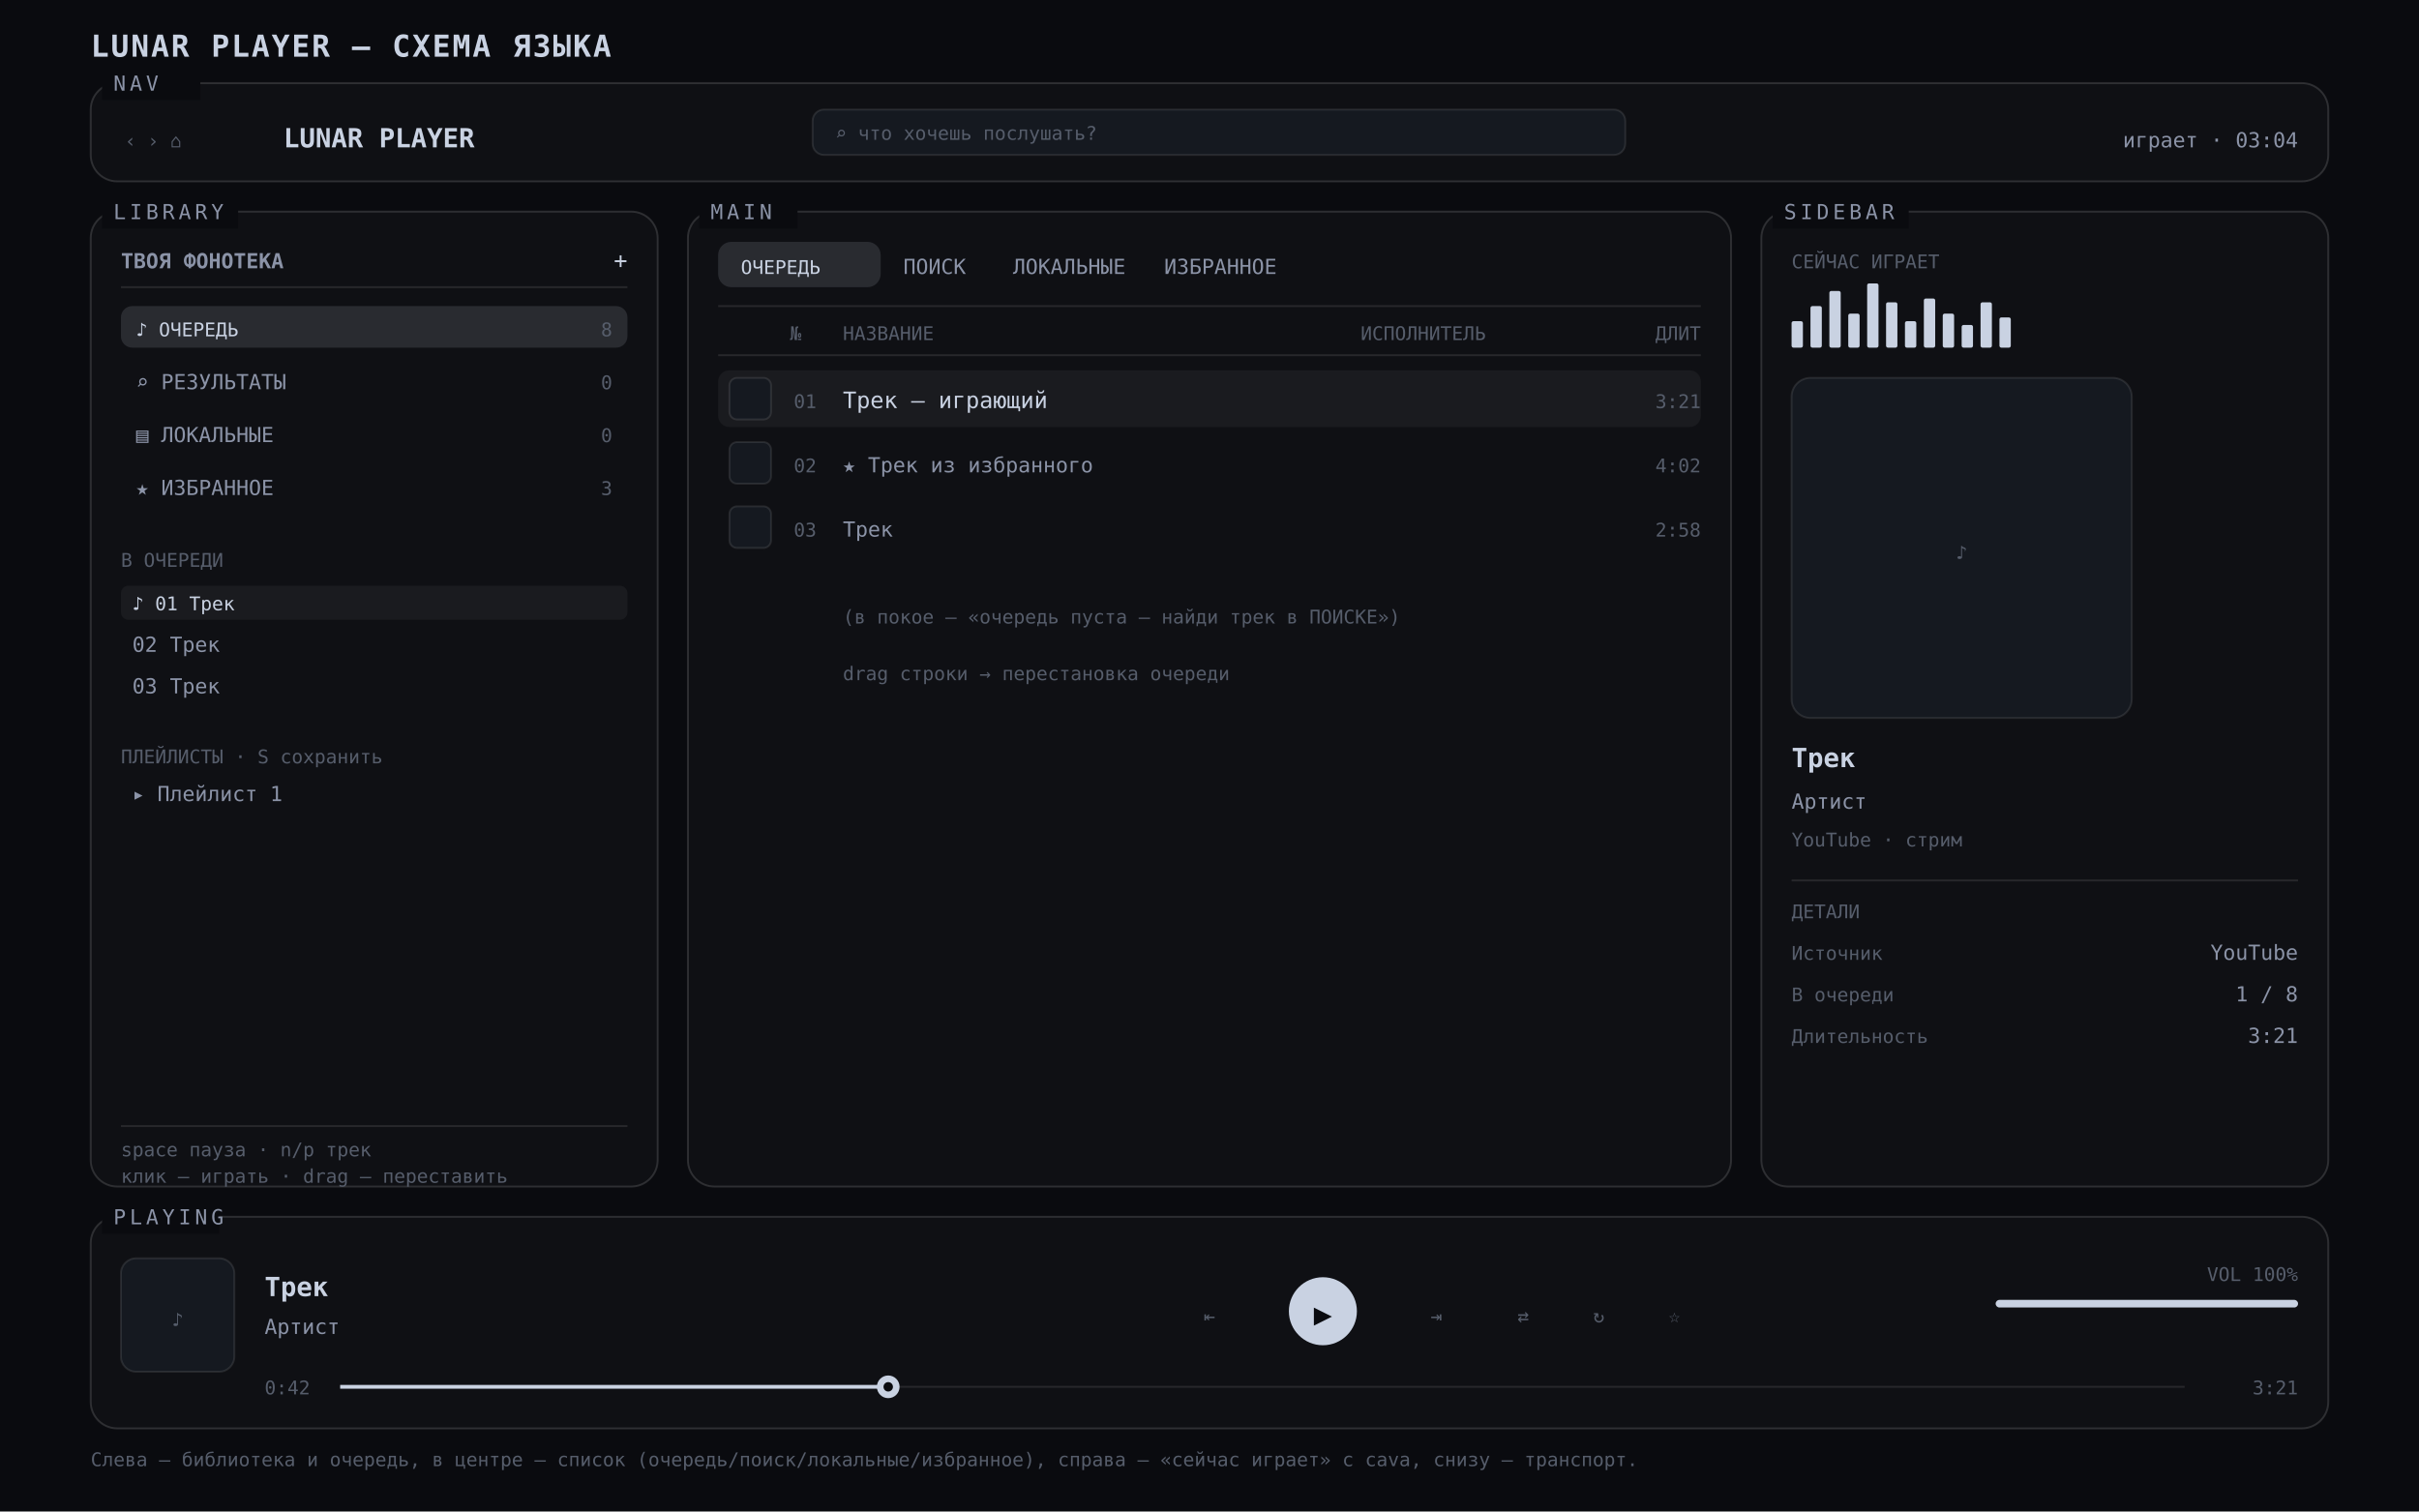
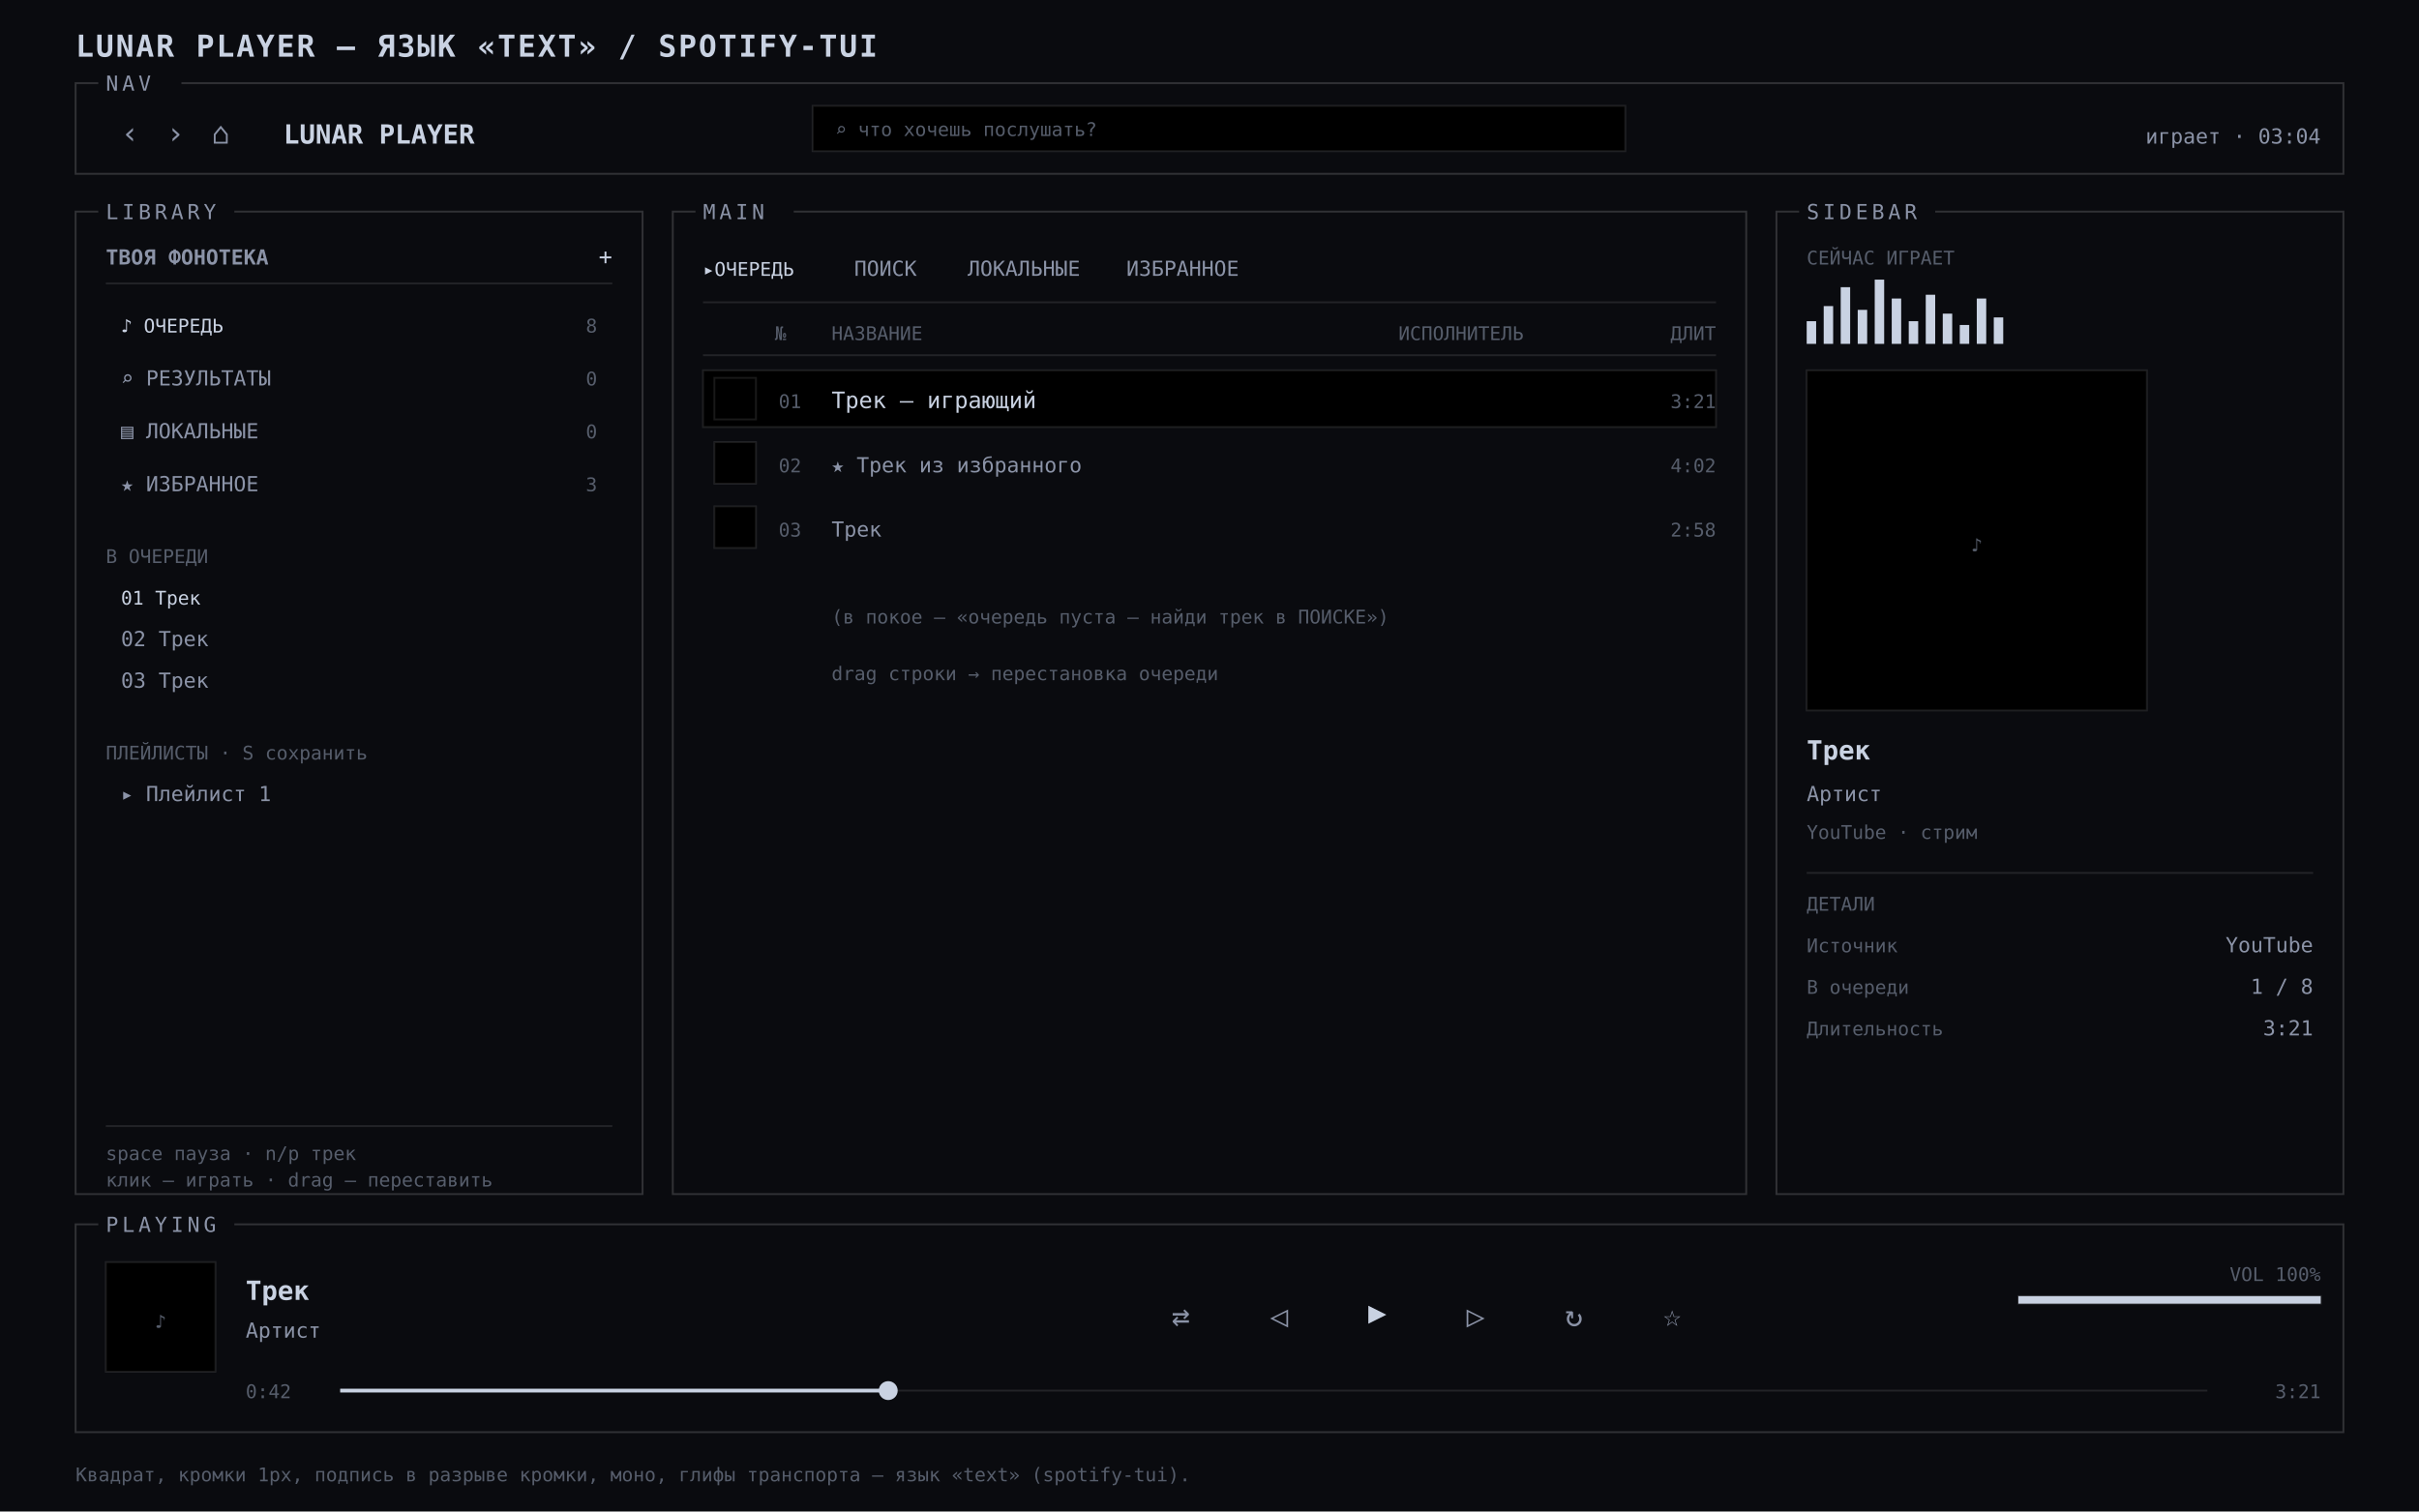
<svg xmlns="http://www.w3.org/2000/svg" width="1280" height="800" viewBox="0 0 1280 800" font-family="'Roboto Mono','JetBrainsMono Nerd Font',monospace">
  <rect width="1280" height="800" fill="#0a0b0f" />
  <style>
-     .panel { fill: rgba(255,255,255,0.02); stroke: rgba(255,255,255,0.14); stroke-width:1; }
+     .panel { fill: none; stroke: rgba(255,255,255,0.16); stroke-width:1; }
+     .soft  { stroke: rgba(255,255,255,0.10); stroke-width:1; }
    .lbl   { fill:#8b93a7; font-size:11px; letter-spacing:2px; }
    .faint { fill:#565d6b; font-size:10px; }
    .dim   { fill:#8b93a7; font-size:11px; }
    .txt   { fill:#e6eaf2; font-size:11px; }
    .acc   { fill:#c9d2e2; }
-     .row   { fill: rgba(255,255,255,0.05); }
-     .sel   { fill: rgba(201,210,226,0.14); }
-     .box   { fill:#151920; stroke: rgba(255,255,255,0.10); stroke-width:1; }
-     .sepline { stroke: rgba(255,255,255,0.10); stroke-width:1; }
-     .accentline { stroke:#c9d2e2; stroke-width:2; }
+     .glyph { fill:#8b93a7; font-size:16px; }
+     .glyphAcc { fill:#c9d2e2; font-size:16px; }
+     .gap   { fill:#0a0b0f; }
  </style>
-   <text x="48" y="30" class="acc" font-size="16" font-weight="bold" letter-spacing="1">LUNAR PLAYER — СХЕМА ЯЗЫКА</text>
-   <rect class="panel" x="48" y="44" width="1184" height="52" rx="14" />
-   <rect x="54" y="35" width="52" height="18" fill="#0a0b0f" />
-   <text x="60" y="48" class="lbl">NAV</text>
-   <text x="66" y="78" class="faint" font-size="14">‹  ›  ⌂</text>
-   <text x="150" y="78" class="acc" font-size="14" font-weight="bold">LUNAR PLAYER</text>
-   <rect class="box" x="430" y="58" width="430" height="24" rx="6" />
-   <text x="442" y="74" class="faint">⌕  что хочешь послушать?</text>
-   <text x="1216" y="78" class="dim" text-anchor="end">играет · 03:04</text>
-   <rect class="panel" x="48" y="112" width="300" height="516" rx="14" />
-   <rect x="54" y="103" width="72" height="18" fill="#0a0b0f" />
-   <text x="60" y="116" class="lbl">LIBRARY</text>
-   <text x="64" y="142" class="dim" font-weight="bold">ТВОЯ ФОНОТЕКА</text>
-   <text x="332" y="142" class="acc" text-anchor="end">+</text>
-   <line class="sepline" x1="64" y1="152" x2="332" y2="152" />
-   <rect class="sel" x="64" y="162" width="268" height="22" rx="6" />
-   <text x="72" y="178" class="acc" font-size="10">♪  ОЧЕРЕДЬ</text>
-   <text x="324" y="178" class="faint" text-anchor="end">8</text>
-   <text x="72" y="206" class="dim" font-size="10">⌕  РЕЗУЛЬТАТЫ</text>
-   <text x="324" y="206" class="faint" text-anchor="end">0</text>
-   <text x="72" y="234" class="dim" font-size="10">▤  ЛОКАЛЬНЫЕ</text>
-   <text x="324" y="234" class="faint" text-anchor="end">0</text>
-   <text x="72" y="262" class="dim" font-size="10">★  ИЗБРАННОЕ</text>
-   <text x="324" y="262" class="faint" text-anchor="end">3</text>
-   <text x="64" y="300" class="faint">В ОЧЕРЕДИ</text>
-   <rect class="row" x="64" y="310" width="268" height="18" rx="4" />
-   <text x="70" y="323" class="acc" font-size="10">♪  01  Трек</text>
-   <text x="70" y="345" class="dim" font-size="10">02  Трек</text>
-   <text x="70" y="367" class="dim" font-size="10">03  Трек</text>
-   <text x="64" y="404" class="faint">ПЛЕЙЛИСТЫ · S сохранить</text>
-   <text x="70" y="424" class="dim" font-size="10">▸  Плейлист 1</text>
-   <line class="sepline" x1="64" y1="596" x2="332" y2="596" />
-   <text x="64" y="612" class="faint">space пауза · n/p трек</text>
-   <text x="64" y="626" class="faint">клик — играть · drag — переставить</text>
-   <rect class="panel" x="364" y="112" width="552" height="516" rx="14" />
-   <rect x="370" y="103" width="52" height="18" fill="#0a0b0f" />
-   <text x="376" y="116" class="lbl">MAIN</text>
-   <rect class="sel" x="380" y="128" width="86" height="24" rx="7" />
-   <text x="392" y="145" class="acc" font-size="10">ОЧЕРЕДЬ</text>
-   <text x="478" y="145" class="dim" font-size="10">ПОИСК</text>
-   <text x="536" y="145" class="dim" font-size="10">ЛОКАЛЬНЫЕ</text>
-   <text x="616" y="145" class="dim" font-size="10">ИЗБРАННОЕ</text>
-   <line class="sepline" x1="380" y1="162" x2="900" y2="162" />
-   <text x="418" y="180" class="faint">№</text>
-   <text x="446" y="180" class="faint">НАЗВАНИЕ</text>
-   <text x="720" y="180" class="faint">ИСПОЛНИТЕЛЬ</text>
-   <text x="900" y="180" class="faint" text-anchor="end">ДЛИТ</text>
-   <line class="sepline" x1="380" y1="188" x2="900" y2="188" />
-   <rect class="row" x="380" y="196" width="520" height="30" rx="6" />
-   <rect class="box" x="386" y="200" width="22" height="22" rx="4" />
-   <text x="420" y="216" class="faint">01</text>
-   <text x="446" y="216" class="acc">Трек — играющий</text>
-   <text x="900" y="216" class="faint" text-anchor="end">3:21</text>
-   <rect class="box" x="386" y="234" width="22" height="22" rx="4" />
-   <text x="420" y="250" class="faint">02</text>
-   <text x="446" y="250" class="dim">★ Трек из избранного</text>
-   <text x="900" y="250" class="faint" text-anchor="end">4:02</text>
-   <rect class="box" x="386" y="268" width="22" height="22" rx="4" />
-   <text x="420" y="284" class="faint">03</text>
-   <text x="446" y="284" class="dim">Трек</text>
-   <text x="900" y="284" class="faint" text-anchor="end">2:58</text>
-   <text x="446" y="330" class="faint">(в покое — «очередь пуста — найди трек в ПОИСКЕ»)</text>
-   <text x="446" y="360" class="faint">drag строки → перестановка очереди</text>
-   <rect class="panel" x="932" y="112" width="300" height="516" rx="14" />
-   <rect x="938" y="103" width="72" height="18" fill="#0a0b0f" />
-   <text x="944" y="116" class="lbl">SIDEBAR</text>
-   <text x="948" y="142" class="faint">СЕЙЧАС ИГРАЕТ</text>
+   <text x="40" y="30" class="acc" font-size="16" font-weight="bold" letter-spacing="1">LUNAR PLAYER — ЯЗЫК «TEXT» / SPOTIFY-TUI</text>
+   <rect class="panel" x="40" y="44" width="1200" height="48" />
+   <rect class="gap" x="52" y="36" width="44" height="16" />
+   <text x="56" y="48" class="lbl">NAV</text>
+   <text x="64" y="76" class="glyph">‹</text>
+   <text x="88" y="76" class="glyph">›</text>
+   <text x="112" y="76" class="glyph">⌂</text>
+   <text x="150" y="76" class="acc" font-size="14" font-weight="bold">LUNAR PLAYER</text>
+   <rect class="soft" x="430" y="56" width="430" height="24" />
+   <text x="442" y="72" class="faint">⌕  что хочешь послушать?</text>
+   <text x="1228" y="76" class="dim" text-anchor="end">играет · 03:04</text>
+   <rect class="panel" x="40" y="112" width="300" height="520" />
+   <rect class="gap" x="52" y="104" width="72" height="16" />
+   <text x="56" y="116" class="lbl">LIBRARY</text>
+   <text x="56" y="140" class="dim" font-weight="bold">ТВОЯ ФОНОТЕКА</text>
+   <text x="324" y="140" class="acc" text-anchor="end">+</text>
+   <line class="soft" x1="56" y1="150" x2="324" y2="150" />
+   <text x="64" y="176" class="acc" font-size="10">♪  ОЧЕРЕДЬ</text>
+   <text x="316" y="176" class="faint" text-anchor="end">8</text>
+   <text x="64" y="204" class="dim" font-size="10">⌕  РЕЗУЛЬТАТЫ</text>
+   <text x="316" y="204" class="faint" text-anchor="end">0</text>
+   <text x="64" y="232" class="dim" font-size="10">▤  ЛОКАЛЬНЫЕ</text>
+   <text x="316" y="232" class="faint" text-anchor="end">0</text>
+   <text x="64" y="260" class="dim" font-size="10">★  ИЗБРАННОЕ</text>
+   <text x="316" y="260" class="faint" text-anchor="end">3</text>
+   <text x="56" y="298" class="faint">В ОЧЕРЕДИ</text>
+   <text x="64" y="320" class="acc" font-size="10">01  Трек</text>
+   <text x="64" y="342" class="dim" font-size="10">02  Трек</text>
+   <text x="64" y="364" class="dim" font-size="10">03  Трек</text>
+   <text x="56" y="402" class="faint">ПЛЕЙЛИСТЫ · S сохранить</text>
+   <text x="64" y="424" class="dim" font-size="10">▸  Плейлист 1</text>
+   <line class="soft" x1="56" y1="596" x2="324" y2="596" />
+   <text x="56" y="614" class="faint">space пауза · n/p трек</text>
+   <text x="56" y="628" class="faint">клик — играть · drag — переставить</text>
+   <rect class="panel" x="356" y="112" width="568" height="520" />
+   <rect class="gap" x="368" y="104" width="52" height="16" />
+   <text x="372" y="116" class="lbl">MAIN</text>
+   <text x="372" y="146" class="acc" font-size="10">▸ОЧЕРЕДЬ</text>
+   <text x="452" y="146" class="dim" font-size="10">ПОИСК</text>
+   <text x="512" y="146" class="dim" font-size="10">ЛОКАЛЬНЫЕ</text>
+   <text x="596" y="146" class="dim" font-size="10">ИЗБРАННОЕ</text>
+   <line class="soft" x1="372" y1="160" x2="908" y2="160" />
+   <text x="410" y="180" class="faint">№</text>
+   <text x="440" y="180" class="faint">НАЗВАНИЕ</text>
+   <text x="740" y="180" class="faint">ИСПОЛНИТЕЛЬ</text>
+   <text x="908" y="180" class="faint" text-anchor="end">ДЛИТ</text>
+   <line class="soft" x1="372" y1="188" x2="908" y2="188" />
+   <rect class="soft" x="372" y="196" width="536" height="30" />
+   <rect class="soft" x="378" y="200" width="22" height="22" />
+   <text x="412" y="216" class="faint">01</text>
+   <text x="440" y="216" class="acc">Трек — играющий</text>
+   <text x="908" y="216" class="faint" text-anchor="end">3:21</text>
+   <rect class="soft" x="378" y="234" width="22" height="22" />
+   <text x="412" y="250" class="faint">02</text>
+   <text x="440" y="250" class="dim">★ Трек из избранного</text>
+   <text x="908" y="250" class="faint" text-anchor="end">4:02</text>
+   <rect class="soft" x="378" y="268" width="22" height="22" />
+   <text x="412" y="284" class="faint">03</text>
+   <text x="440" y="284" class="dim">Трек</text>
+   <text x="908" y="284" class="faint" text-anchor="end">2:58</text>
+   <text x="440" y="330" class="faint">(в покое — «очередь пуста — найди трек в ПОИСКЕ»)</text>
+   <text x="440" y="360" class="faint">drag строки → перестановка очереди</text>
+   <rect class="panel" x="940" y="112" width="300" height="520" />
+   <rect class="gap" x="952" y="104" width="72" height="16" />
+   <text x="956" y="116" class="lbl">SIDEBAR</text>
+   <text x="956" y="140" class="faint">СЕЙЧАС ИГРАЕТ</text>
  <g fill="#c9d2e2">
-     <rect x="948" y="170" width="6" height="14" rx="1" />
-     <rect x="958" y="162" width="6" height="22" rx="1" />
-     <rect x="968" y="154" width="6" height="30" rx="1" />
-     <rect x="978" y="166" width="6" height="18" rx="1" />
-     <rect x="988" y="150" width="6" height="34" rx="1" />
-     <rect x="998" y="160" width="6" height="24" rx="1" />
-     <rect x="1008" y="170" width="6" height="14" rx="1" />
-     <rect x="1018" y="158" width="6" height="26" rx="1" />
-     <rect x="1028" y="166" width="6" height="18" rx="1" />
-     <rect x="1038" y="172" width="6" height="12" rx="1" />
-     <rect x="1048" y="160" width="6" height="24" rx="1" />
-     <rect x="1058" y="168" width="6" height="16" rx="1" />
+     <rect x="956" y="170" width="5" height="12" />
+     <rect x="965" y="162" width="5" height="20" />
+     <rect x="974" y="152" width="5" height="30" />
+     <rect x="983" y="164" width="5" height="18" />
+     <rect x="992" y="148" width="5" height="34" />
+     <rect x="1001" y="158" width="5" height="24" />
+     <rect x="1010" y="170" width="5" height="12" />
+     <rect x="1019" y="156" width="5" height="26" />
+     <rect x="1028" y="166" width="5" height="16" />
+     <rect x="1037" y="172" width="5" height="10" />
+     <rect x="1046" y="158" width="5" height="24" />
+     <rect x="1055" y="168" width="5" height="14" />
  </g>
-   <rect class="box" x="948" y="200" width="180" height="180" rx="10" />
-   <text x="1038" y="296" class="faint" text-anchor="middle" font-size="26">♪</text>
-   <text x="948" y="406" class="acc" font-size="14" font-weight="bold">Трек</text>
-   <text x="948" y="428" class="dim">Артист</text>
-   <text x="948" y="448" class="faint">YouTube · стрим</text>
-   <line class="sepline" x1="948" y1="466" x2="1216" y2="466" />
-   <text x="948" y="486" class="faint">ДЕТАЛИ</text>
-   <text x="948" y="508" class="faint">Источник</text>
-   <text x="1216" y="508" class="dim" text-anchor="end">YouTube</text>
-   <text x="948" y="530" class="faint">В очереди</text>
-   <text x="1216" y="530" class="dim" text-anchor="end">1 / 8</text>
-   <text x="948" y="552" class="faint">Длительность</text>
-   <text x="1216" y="552" class="dim" text-anchor="end">3:21</text>
-   <rect class="panel" x="48" y="644" width="1184" height="112" rx="14" />
-   <rect x="54" y="635" width="62" height="18" fill="#0a0b0f" />
-   <text x="60" y="648" class="lbl">PLAYING</text>
-   <rect class="box" x="64" y="666" width="60" height="60" rx="8" />
-   <text x="94" y="702" class="faint" text-anchor="middle" font-size="20">♪</text>
-   <text x="140" y="686" class="acc" font-size="14" font-weight="bold">Трек</text>
-   <text x="140" y="706" class="dim">Артист</text>
-   <text x="640" y="700" class="faint" font-size="18" text-anchor="middle">⇤</text>
-   <circle cx="700" cy="694" r="18" fill="#c9d2e2" />
-   <text x="700" y="701" fill="#0a0b0f" font-size="16" text-anchor="middle">▶</text>
-   <text x="760" y="700" class="faint" font-size="18" text-anchor="middle">⇥</text>
-   <text x="806" y="700" class="faint" font-size="16" text-anchor="middle">⇄</text>
-   <text x="846" y="700" class="faint" font-size="16" text-anchor="middle">↻</text>
-   <text x="886" y="700" class="faint" font-size="16" text-anchor="middle">☆</text>
-   <text x="1216" y="678" class="faint" text-anchor="end">VOL 100%</text>
-   <rect x="1056" y="688" width="160" height="4" rx="2" fill="rgba(255,255,255,0.10)" />
-   <rect x="1056" y="688" width="160" height="4" rx="2" fill="#c9d2e2" />
-   <text x="140" y="738" class="faint">0:42</text>
-   <line class="sepline" x1="180" y1="734" x2="1156" y2="734" />
-   <line x1="180" y1="734" x2="470" y2="734" class="accentline" />
-   <circle cx="470" cy="734" r="6" fill="#c9d2e2" />
-   <circle cx="470" cy="734" r="2.5" fill="#0a0b0f" />
-   <text x="1216" y="738" class="faint" text-anchor="end">3:21</text>
-   <g transform="translate(48,776)">
-     <text class="faint">Слева — библиотека и очередь, в центре — список (очередь/поиск/локальные/избранное), справа — «сейчас играет» с cava, снизу — транспорт.</text>
-   </g>
+   <rect class="soft" x="956" y="196" width="180" height="180" />
+   <text x="1046" y="292" class="faint" text-anchor="middle" font-size="26">♪</text>
+   <text x="956" y="402" class="acc" font-size="14" font-weight="bold">Трек</text>
+   <text x="956" y="424" class="dim">Артист</text>
+   <text x="956" y="444" class="faint">YouTube · стрим</text>
+   <line class="soft" x1="956" y1="462" x2="1224" y2="462" />
+   <text x="956" y="482" class="faint">ДЕТАЛИ</text>
+   <text x="956" y="504" class="faint">Источник</text>
+   <text x="1224" y="504" class="dim" text-anchor="end">YouTube</text>
+   <text x="956" y="526" class="faint">В очереди</text>
+   <text x="1224" y="526" class="dim" text-anchor="end">1 / 8</text>
+   <text x="956" y="548" class="faint">Длительность</text>
+   <text x="1224" y="548" class="dim" text-anchor="end">3:21</text>
+   <rect class="panel" x="40" y="648" width="1200" height="110" />
+   <rect class="gap" x="52" y="640" width="72" height="16" />
+   <text x="56" y="652" class="lbl">PLAYING</text>
+   <rect class="soft" x="56" y="668" width="58" height="58" />
+   <text x="85" y="703" class="faint" text-anchor="middle" font-size="20">♪</text>
+   <text x="130" y="688" class="acc" font-size="14" font-weight="bold">Трек</text>
+   <text x="130" y="708" class="dim">Артист</text>
+   <text x="620" y="702" class="glyph">⇄</text>
+   <text x="672" y="702" class="glyph">◁</text>
+   <text x="724" y="700" class="glyphAcc" font-size="20">▶</text>
+   <text x="776" y="702" class="glyph">▷</text>
+   <text x="828" y="702" class="glyph">↻</text>
+   <text x="880" y="702" class="glyph">☆</text>
+   <text x="1228" y="678" class="faint" text-anchor="end">VOL 100%</text>
+   <rect class="soft" x="1068" y="686" width="160" height="4" />
+   <rect x="1068" y="686" width="160" height="4" fill="#c9d2e2" />
+   <text x="130" y="740" class="faint">0:42</text>
+   <line class="soft" x1="180" y1="736" x2="1168" y2="736" />
+   <line x1="180" y1="736" x2="470" y2="736" stroke="#c9d2e2" stroke-width="2" />
+   <circle cx="470" cy="736" r="5" fill="#c9d2e2" />
+   <text x="1228" y="740" class="faint" text-anchor="end">3:21</text>
+   <text x="40" y="784" class="faint">Квадрат, кромки 1px, подпись в разрыве кромки, моно, глифы транспорта — язык «text» (spotify-tui).</text>
</svg>
